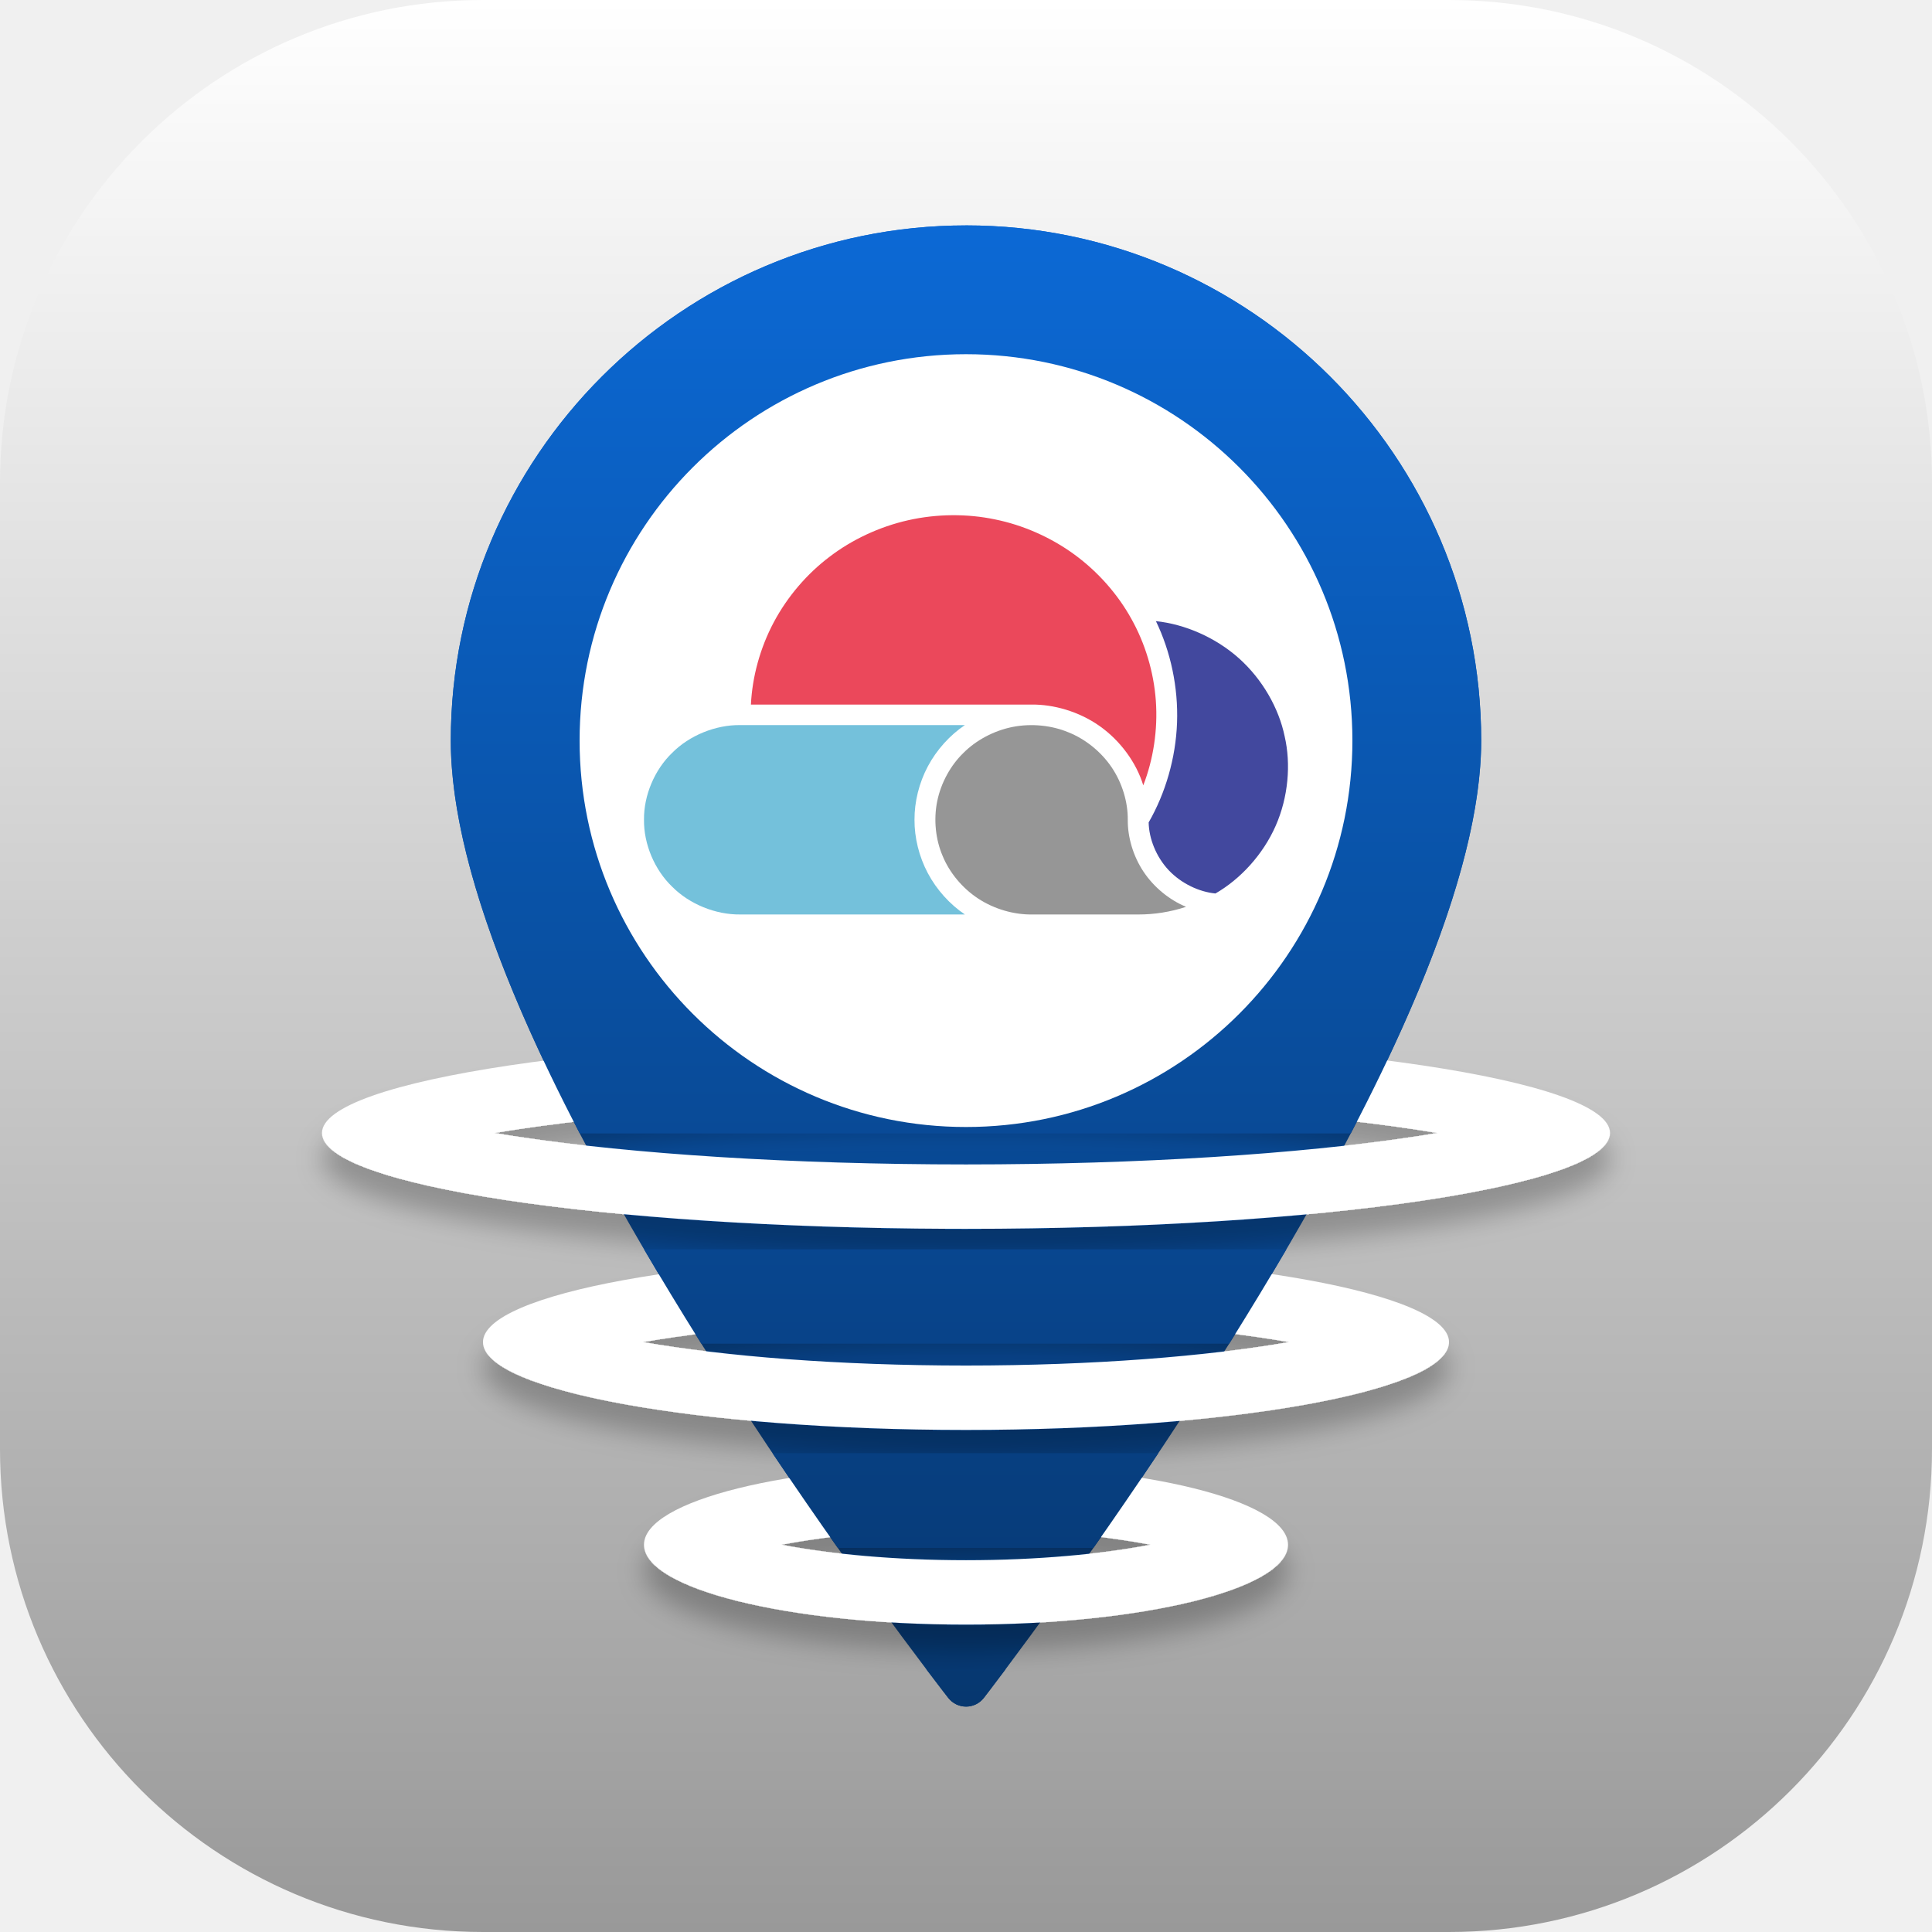
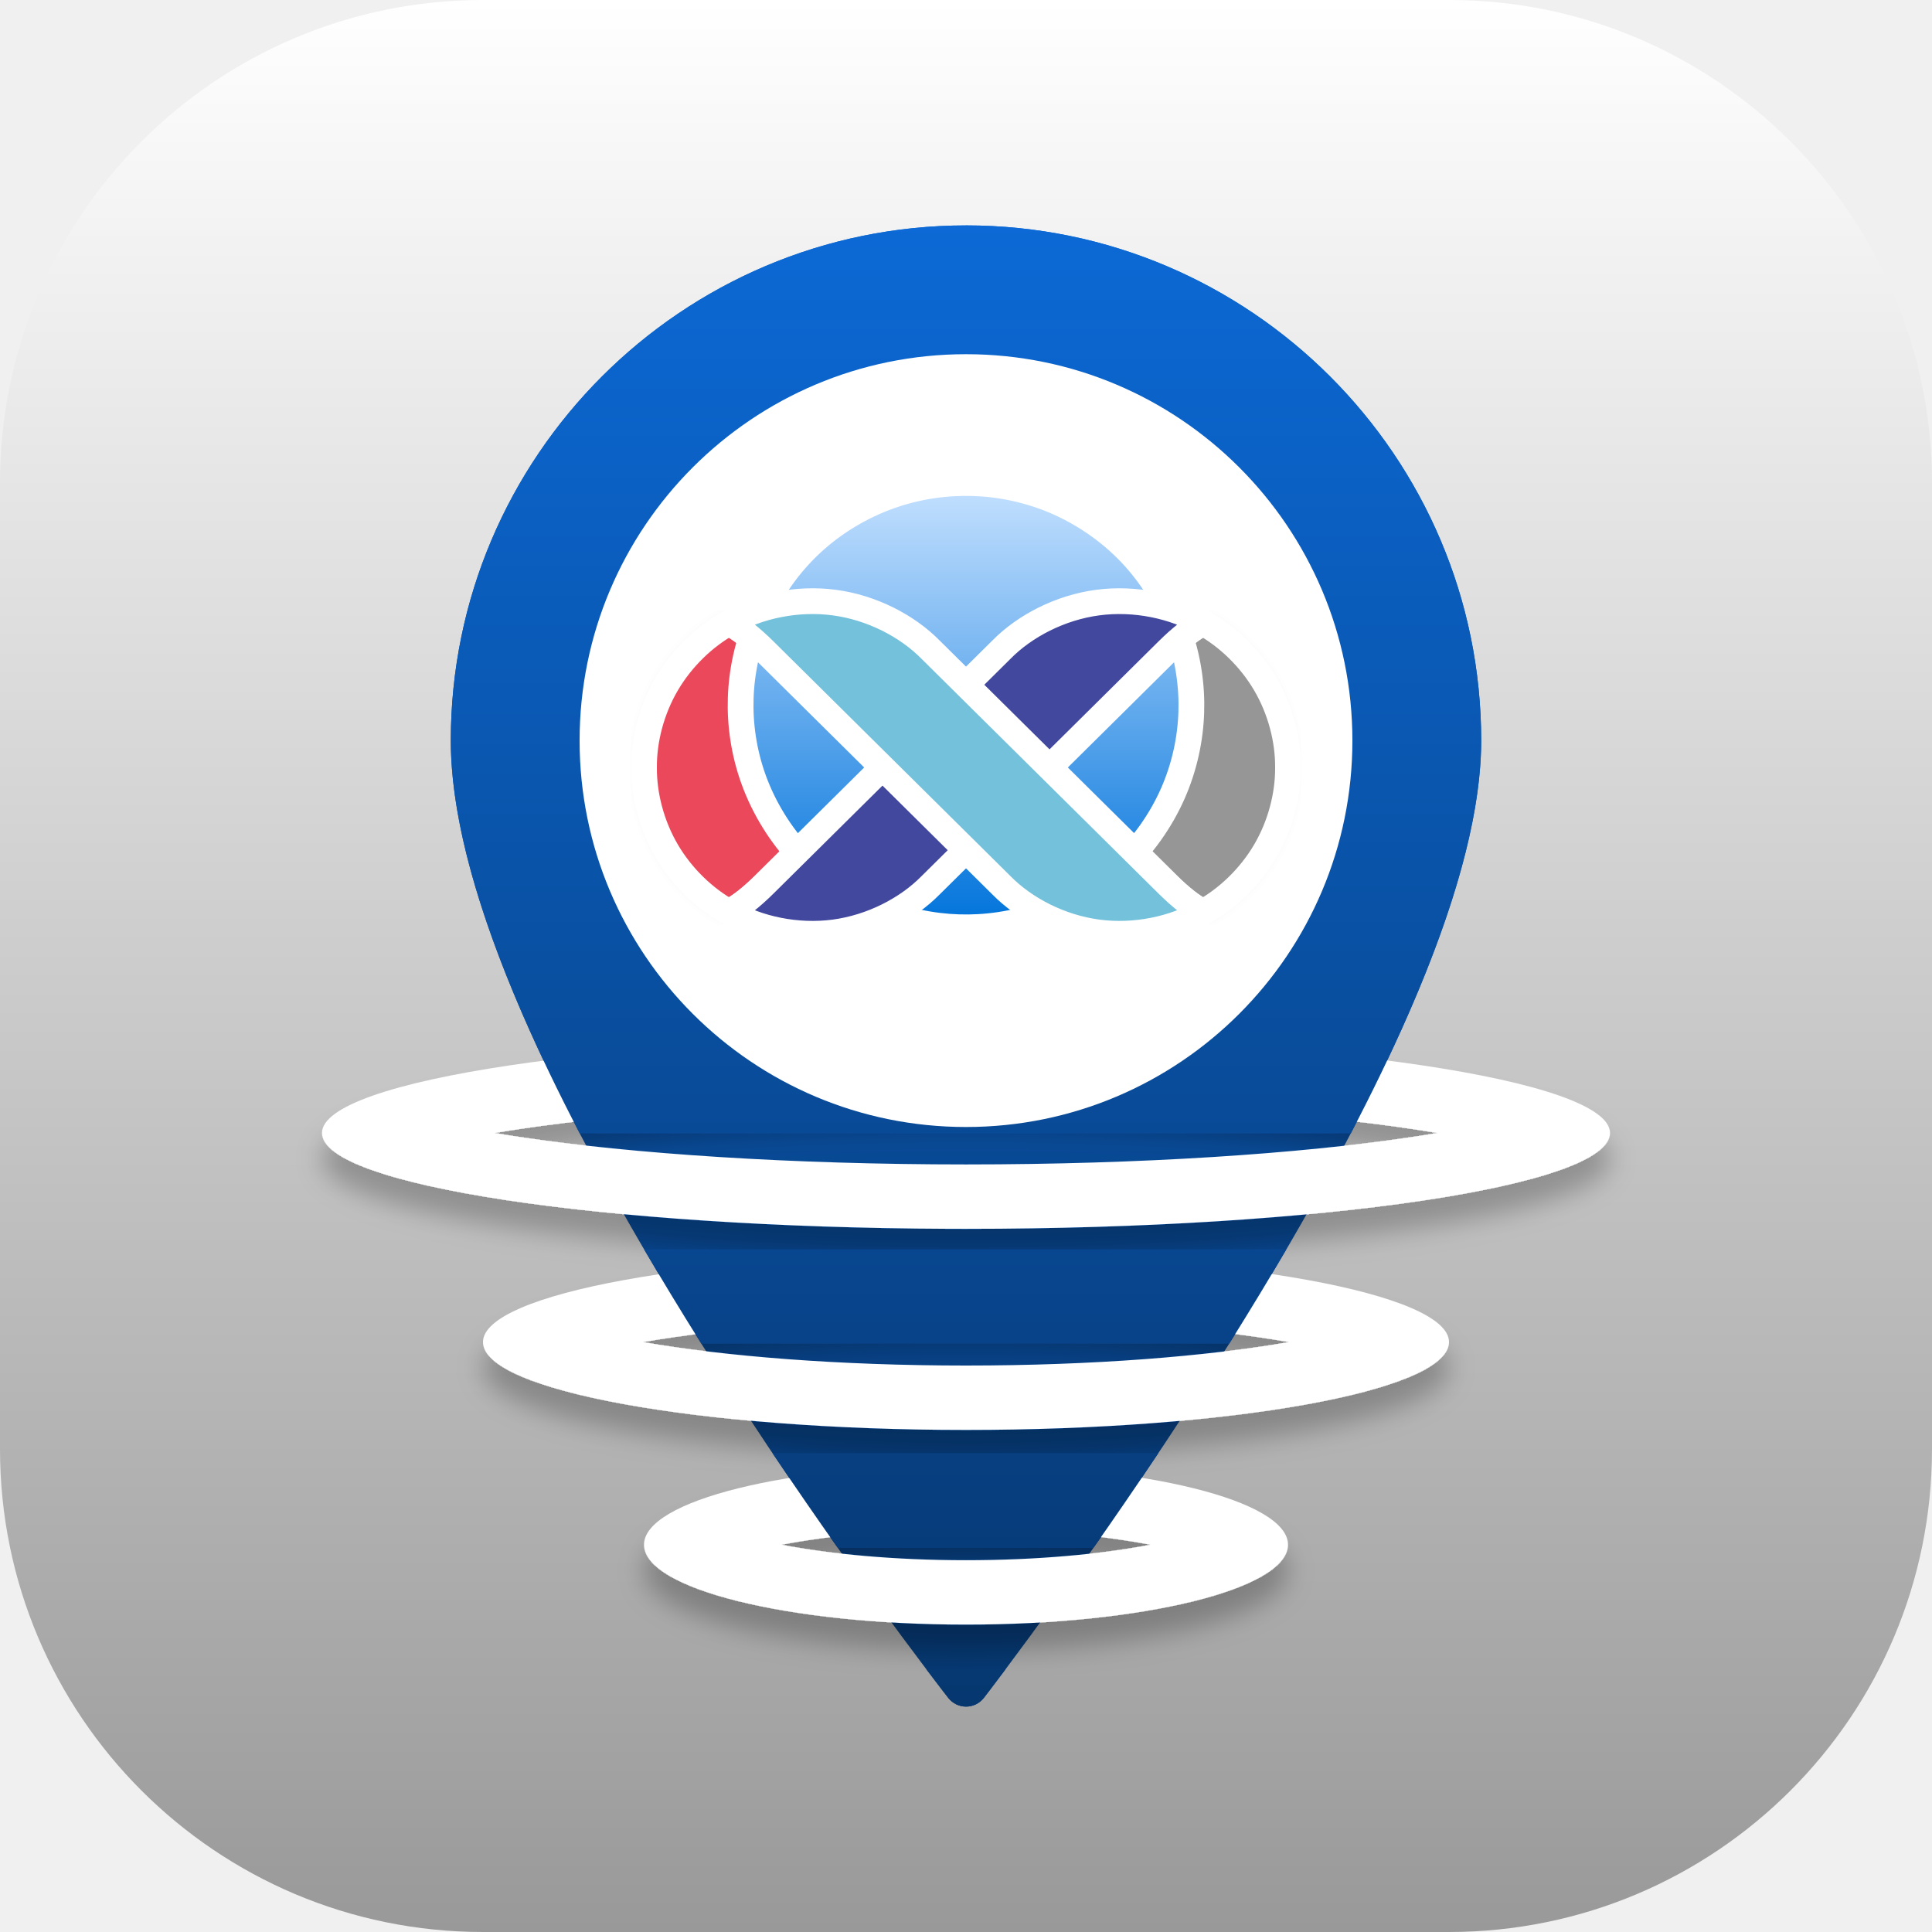
<svg xmlns="http://www.w3.org/2000/svg" width="512" height="512" viewBox="0 0 512 512" fill="none">
-   <rect width="512" height="512" rx="128" fill="url(#paint0_linear_3196_2101)" />
-   <path d="M256.019 59.733C331.288 59.734 392.533 120.997 392.533 196.27C392.533 231.327 370.273 284.783 326.352 355.13C293.934 407.071 261.06 449.533 260.729 449.959C259.599 451.408 257.871 452.267 256.031 452.267H256.017C254.179 452.267 252.447 451.422 251.307 449.973C250.981 449.551 218.097 407.508 185.668 355.775C141.744 285.725 119.467 232.059 119.467 196.275C119.467 120.997 180.726 59.738 256.019 59.738V59.733Z" fill="url(#paint1_linear_3196_2101)" />
-   <g filter="url(#filter0_d_3196_2101)">
+   <rect width="512" height="512" rx="128" fill="url(#paint0_linear_3203_1955)" />
+   <path d="M256.019 59.733C331.288 59.734 392.533 120.997 392.533 196.27C392.533 231.327 370.273 284.783 326.352 355.13C293.934 407.071 261.06 449.533 260.729 449.959C259.599 451.408 257.871 452.267 256.031 452.267H256.017C254.179 452.267 252.447 451.422 251.307 449.973C250.981 449.551 218.097 407.508 185.668 355.775C141.744 285.725 119.467 232.059 119.467 196.275C119.467 120.997 180.726 59.738 256.019 59.738V59.733Z" fill="url(#paint1_linear_3203_1955)" />
+   <g filter="url(#filter0_d_3203_1955)">
    <path d="M256 388.209C303.128 388.209 341.333 397.684 341.333 409.373L341.327 409.646C340.734 421.209 302.759 430.537 256 430.537C208.874 430.537 170.67 421.062 170.667 409.373C170.667 397.684 208.872 388.209 256 388.209ZM256 405.275C237.155 405.275 220.194 406.866 207.109 409.371C220.194 411.877 237.155 413.471 256 413.471C274.845 413.471 291.804 411.877 304.889 409.371C291.804 406.866 274.843 405.275 256 405.275ZM256 332.387C326.692 332.387 384 342.811 384 355.668L383.99 355.968C383.106 368.688 326.141 378.948 256 378.948C185.308 378.948 128.002 368.526 128 355.668C128 342.811 185.308 332.387 256 332.387ZM256 349.454C222.321 349.454 192.152 351.875 170.395 355.666C192.152 359.458 222.321 361.882 256 361.882C289.679 361.882 319.846 359.458 341.603 355.666C319.846 351.875 289.679 349.454 256 349.454ZM256 274.86C350.254 274.86 426.663 286.23 426.667 300.257C426.667 314.283 350.256 325.654 256 325.654L251.595 325.647C159.374 325.299 85.333 314.064 85.333 300.257C85.336 286.23 161.745 274.86 256 274.86ZM256 291.927C209.444 291.927 167.656 294.741 137.833 299.18C135.472 299.532 133.204 299.892 131.032 300.257C133.205 300.623 135.472 300.984 137.833 301.334C167.656 305.773 209.444 308.588 256 308.588C302.556 308.588 344.344 305.773 374.166 301.334C376.527 300.984 378.795 300.623 380.967 300.257C378.795 299.892 376.527 299.532 374.166 299.18C344.344 294.741 302.556 291.927 256 291.927Z" fill="white" />
  </g>
-   <path d="M266.47 442.388C262.892 447.164 260.811 449.853 260.729 449.959C259.599 451.408 257.871 452.267 256.031 452.267H256.017C254.179 452.267 252.447 451.422 251.307 449.973C251.226 449.869 249.12 447.176 245.502 442.388H266.47ZM306.968 385.104C300.923 394.155 295.108 402.603 289.765 410.218H222.027C216.649 402.606 210.801 394.156 204.723 385.104H306.968ZM340.898 331.093C336.346 338.872 331.5 346.885 326.352 355.13C326.151 355.451 325.949 355.772 325.748 356.091H185.868C185.801 355.987 185.735 355.881 185.668 355.775C180.359 347.308 175.367 339.079 170.692 331.093H340.898ZM256.019 59.733C331.288 59.734 392.533 120.997 392.533 196.27C392.533 221.573 380.935 256.464 357.965 300.373H153.645C130.938 256.835 119.467 221.952 119.467 196.275C119.467 120.997 180.726 59.738 256.019 59.738V59.733Z" fill="url(#paint2_linear_3196_2101)" />
+   <path d="M266.47 442.388C262.892 447.164 260.811 449.853 260.729 449.959C259.599 451.408 257.871 452.267 256.031 452.267H256.017C254.179 452.267 252.447 451.422 251.307 449.973C251.226 449.869 249.12 447.176 245.502 442.388H266.47ZM306.968 385.104C300.923 394.155 295.108 402.603 289.765 410.218H222.027C216.649 402.606 210.801 394.156 204.723 385.104H306.968ZM340.898 331.093C336.346 338.872 331.5 346.885 326.352 355.13C326.151 355.451 325.949 355.772 325.748 356.091H185.868C185.801 355.987 185.735 355.881 185.668 355.775C180.359 347.308 175.367 339.079 170.692 331.093H340.898ZM256.019 59.733C331.288 59.734 392.533 120.997 392.533 196.27C392.533 221.573 380.935 256.464 357.965 300.373H153.645C130.938 256.835 119.467 221.952 119.467 196.275C119.467 120.997 180.726 59.738 256.019 59.738V59.733Z" fill="url(#paint2_linear_3203_1955)" />
  <circle cx="256" cy="196.267" r="102.4" fill="white" />
-   <path fill-rule="evenodd" clip-rule="evenodd" d="M199.001 186.718H273.374C279.156 186.655 285.834 188.501 291.331 192.353C296.829 196.205 301.141 202.061 302.979 208.126C305.649 201.243 306.864 193.418 306.311 185.716C305.76 178.014 303.442 170.435 299.817 163.989C296.241 157.516 290.99 151.52 284.687 146.924C278.383 142.328 271.025 139.132 263.694 137.65C256.372 136.115 248.33 136.14 240.683 137.865C233.037 139.589 225.785 143.011 219.872 147.529C213.926 152.005 208.717 158.035 205.073 164.873C201.431 171.711 199.357 179.359 199.001 186.718Z" fill="#EB485B" />
-   <path fill-rule="evenodd" clip-rule="evenodd" d="M242.352 217.25C242.326 221.964 243.535 226.985 245.891 231.414C248.248 235.843 251.752 239.679 255.703 242.345H196.166C189.643 242.43 182.687 239.594 178.137 234.994C173.462 230.516 170.582 223.669 170.668 217.25C170.582 210.831 173.462 203.984 178.137 199.506C182.687 194.905 189.643 192.07 196.166 192.155H255.703C251.752 194.821 248.248 198.658 245.891 203.087C243.535 207.515 242.326 212.536 242.352 217.25Z" fill="#74C1DB" />
-   <path fill-rule="evenodd" clip-rule="evenodd" d="M304.406 217.948C304.478 222.194 306.371 227.052 309.704 230.598C313.037 234.144 317.81 236.38 322.106 236.781C328.714 232.98 334.706 226.481 338.065 218.858C341.422 211.234 342.147 202.487 340.448 195.142C338.927 187.757 334.612 180.077 328.366 174.488C322.121 168.898 313.943 165.399 306.331 164.608C310.212 172.628 312.269 182.11 311.929 191.507C311.59 200.905 308.855 210.219 304.406 217.948Z" fill="#42489E" />
-   <path fill-rule="evenodd" clip-rule="evenodd" d="M301.636 242.347C305.922 242.359 310.263 241.664 314.325 240.317C310.021 238.549 305.881 235.244 303.084 231.066C300.285 226.889 298.827 221.841 298.871 217.252C298.919 212.62 297.429 207.515 294.574 203.31C291.719 199.103 287.498 195.797 283.131 194.067C278.801 192.251 273.44 191.652 268.399 192.638C263.359 193.626 258.639 196.198 255.345 199.506C251.984 202.749 249.37 207.394 248.366 212.355C247.364 217.317 247.974 222.594 249.817 226.855C251.575 231.153 254.935 235.307 259.209 238.118C263.482 240.927 268.669 242.393 273.374 242.347H301.783" fill="#969696" />
+   <g filter="url(#filter1_d_3203_1955)">
+     <path d="M202.824 172.641C199.728 181.043 198.704 190.851 200.209 200.262C201.713 209.674 205.745 218.689 211.309 225.732L202.602 234.358C198.999 237.925 195.847 240.374 193.145 241.7C186.655 238.095 180.705 232.38 176.695 225.545C172.686 218.711 170.616 210.76 170.668 203.39C170.616 196.021 172.686 188.07 176.695 181.234C180.705 174.401 186.655 168.684 193.145 165.08C195.847 166.407 198.999 168.854 202.602 172.423" fill="black" />
+   </g>
+   <path d="M202.824 172.641C199.728 181.043 198.704 190.851 200.209 200.262C201.713 209.674 205.745 218.689 211.309 225.732L202.602 234.358C198.999 237.925 195.847 240.374 193.145 241.7C186.655 238.095 180.705 232.38 176.695 225.545C172.686 218.711 170.616 210.76 170.668 203.39C170.616 196.021 172.686 188.07 176.695 181.234C180.705 174.401 186.655 168.684 193.145 165.08C195.847 166.407 198.999 168.854 202.602 172.423" fill="#EB485B" />
+   <path d="M202.824 172.641C199.728 181.043 198.704 190.851 200.209 200.262C201.713 209.674 205.745 218.689 211.309 225.732L202.602 234.358C198.999 237.925 195.847 240.374 193.145 241.7C186.655 238.095 180.705 232.38 176.695 225.545C172.686 218.711 170.616 210.76 170.668 203.39C170.616 196.021 172.686 188.07 176.695 181.234C180.705 174.401 186.655 168.684 193.145 165.08C195.847 166.407 198.999 168.854 202.602 172.423" stroke="white" stroke-width="6.827" stroke-linecap="round" stroke-linejoin="round" />
+   <g filter="url(#filter2_d_3203_1955)">
+     <path d="M309.18 172.641C312.276 181.043 313.298 190.851 311.794 200.262C310.289 209.674 306.258 218.689 300.694 225.732L309.402 234.358C313.004 237.925 316.157 240.374 318.858 241.7C325.349 238.095 331.298 232.38 335.309 225.545C339.318 218.711 341.386 210.76 341.335 203.39C341.386 196.021 339.318 188.07 335.309 181.234C331.298 174.401 325.349 168.684 318.858 165.08C316.157 166.407 313.004 168.854 309.402 172.423" fill="black" />
+   </g>
+   <path d="M309.18 172.641C312.276 181.043 313.298 190.851 311.794 200.262C310.289 209.674 306.258 218.689 300.694 225.732L309.402 234.358C313.004 237.925 316.157 240.374 318.858 241.7C325.349 238.095 331.298 232.38 335.309 225.545C339.318 218.711 341.386 210.76 341.335 203.39C341.386 196.021 339.318 188.07 335.309 181.234C331.298 174.401 325.349 168.684 318.858 165.08C316.157 166.407 313.004 168.854 309.402 172.423" fill="#969696" />
+   <path d="M309.18 172.641C312.276 181.043 313.298 190.851 311.794 200.262C310.289 209.674 306.258 218.689 300.694 225.732L309.402 234.358C313.004 237.925 316.157 240.374 318.858 241.7C325.349 238.095 331.298 232.38 335.309 225.545C339.318 218.711 341.386 210.76 341.335 203.39C341.386 196.021 339.318 188.07 335.309 181.234C331.298 174.401 325.349 168.684 318.858 165.08C316.157 166.407 313.004 168.854 309.402 172.423" stroke="white" stroke-width="6.827" stroke-linecap="round" stroke-linejoin="round" />
+   <path fill-rule="evenodd" clip-rule="evenodd" d="M257.93 128.032C250.909 127.8 243.256 128.82 235.819 131.464C228.379 134.107 221.155 138.374 215.149 143.923C209.143 149.472 204.358 156.304 201.201 163.45C198.045 170.596 196.518 178.058 196.299 184.979C196.064 191.898 197.098 199.441 199.781 206.773C202.462 214.105 206.792 221.227 212.42 227.147C218.051 233.066 224.981 237.785 232.231 240.896C239.479 244.007 247.05 245.513 254.07 245.728C261.091 245.96 268.744 244.939 276.181 242.297C283.621 239.652 290.845 235.385 296.851 229.837C302.857 224.287 307.642 217.457 310.799 210.311C313.955 203.163 315.482 195.702 315.701 188.781C315.936 181.862 314.9 174.319 312.219 166.987C309.538 159.654 305.208 152.533 299.58 146.613C293.949 140.693 287.019 135.976 279.769 132.864C272.521 129.752 264.95 128.247 257.93 128.032Z" fill="url(#paint3_linear_3203_1955)" stroke="white" stroke-width="6.827" stroke-linecap="round" stroke-linejoin="round" />
+   <path d="M309.4 172.423L256.002 225.316L246.659 234.568C240.416 240.928 231.008 245.77 221.119 247.089C211.232 248.407 200.864 246.199 193.147 241.7C195.849 240.374 199.001 237.926 202.604 234.358L256.002 181.466L265.344 172.213C271.587 165.853 280.996 161.01 290.884 159.692C300.771 158.374 311.139 160.582 318.857 165.081C316.155 166.408 313.003 168.855 309.4 172.423Z" fill="#42489E" stroke="white" stroke-width="6.827" stroke-linecap="round" stroke-linejoin="round" />
+   <path d="M202.604 172.423L256.002 225.314L265.344 234.568C271.587 240.927 280.996 245.769 290.884 247.088C300.771 248.405 311.139 246.197 318.857 241.698C316.155 240.372 313.003 237.925 309.4 234.356L256.002 181.465L246.659 172.213C240.416 165.853 231.008 161.01 221.119 159.692C211.232 158.374 200.864 160.582 193.147 165.08C195.849 166.407 199.001 168.855 202.604 172.423Z" fill="#74C1DB" stroke="white" stroke-width="6.827" stroke-linecap="round" stroke-linejoin="round" />
  <defs>
-     <filter id="filter0_d_3196_2101" x="78.507" y="274.86" width="354.987" height="169.33" filterUnits="userSpaceOnUse" color-interpolation-filters="sRGB">
+     <filter id="filter0_d_3203_1955" x="78.507" y="274.86" width="354.987" height="169.33" filterUnits="userSpaceOnUse" color-interpolation-filters="sRGB">
      <feFlood flood-opacity="0" result="BackgroundImageFix" />
      <feColorMatrix in="SourceAlpha" type="matrix" values="0 0 0 0 0 0 0 0 0 0 0 0 0 0 0 0 0 0 127 0" result="hardAlpha" />
      <feOffset dy="6.827" />
      <feGaussianBlur stdDeviation="3.413" />
      <feComposite in2="hardAlpha" operator="out" />
      <feColorMatrix type="matrix" values="0 0 0 0 0 0 0 0 0 0 0 0 0 0 0 0 0 0 0.25 0" />
-       <feBlend mode="normal" in2="BackgroundImageFix" result="effect1_dropShadow_3196_2101" />
-       <feBlend mode="normal" in="SourceGraphic" in2="effect1_dropShadow_3196_2101" result="shape" />
+       <feBlend mode="normal" in2="BackgroundImageFix" result="effect1_dropShadow_3203_1955" />
+       <feBlend mode="normal" in="SourceGraphic" in2="effect1_dropShadow_3203_1955" result="shape" />
    </filter>
-     <linearGradient id="paint0_linear_3196_2101" x1="256" y1="0" x2="256" y2="512" gradientUnits="userSpaceOnUse">
+     <filter id="filter1_d_3203_1955" x="167.253" y="161.667" width="47.467" height="83.447" filterUnits="userSpaceOnUse" color-interpolation-filters="sRGB">
+       <feFlood flood-opacity="0" result="BackgroundImageFix" />
+       <feColorMatrix in="SourceAlpha" type="matrix" values="0 0 0 0 0 0 0 0 0 0 0 0 0 0 0 0 0 0 127 0" result="hardAlpha" />
+       <feOffset />
+       <feGaussianBlur stdDeviation="1.707" />
+       <feComposite in2="hardAlpha" operator="out" />
+       <feColorMatrix type="matrix" values="0 0 0 0 0 0 0 0 0 0 0 0 0 0 0 0 0 0 0.5 0" />
+       <feBlend mode="normal" in2="BackgroundImageFix" result="effect1_dropShadow_3203_1955" />
+       <feBlend mode="normal" in="SourceGraphic" in2="effect1_dropShadow_3203_1955" result="shape" />
+     </filter>
+     <filter id="filter2_d_3203_1955" x="297.281" y="161.667" width="47.467" height="83.447" filterUnits="userSpaceOnUse" color-interpolation-filters="sRGB">
+       <feFlood flood-opacity="0" result="BackgroundImageFix" />
+       <feColorMatrix in="SourceAlpha" type="matrix" values="0 0 0 0 0 0 0 0 0 0 0 0 0 0 0 0 0 0 127 0" result="hardAlpha" />
+       <feOffset />
+       <feGaussianBlur stdDeviation="1.707" />
+       <feComposite in2="hardAlpha" operator="out" />
+       <feColorMatrix type="matrix" values="0 0 0 0 0 0 0 0 0 0 0 0 0 0 0 0 0 0 0.5 0" />
+       <feBlend mode="normal" in2="BackgroundImageFix" result="effect1_dropShadow_3203_1955" />
+       <feBlend mode="normal" in="SourceGraphic" in2="effect1_dropShadow_3203_1955" result="shape" />
+     </filter>
+     <linearGradient id="paint0_linear_3203_1955" x1="256" y1="0" x2="256" y2="512" gradientUnits="userSpaceOnUse">
      <stop stop-color="white" />
      <stop offset="1" stop-color="#999999" />
    </linearGradient>
-     <linearGradient id="paint1_linear_3196_2101" x1="256" y1="59.733" x2="256" y2="452.267" gradientUnits="userSpaceOnUse">
+     <linearGradient id="paint1_linear_3203_1955" x1="256" y1="59.733" x2="256" y2="452.267" gradientUnits="userSpaceOnUse">
      <stop stop-color="#0C69D5" />
      <stop offset="0.5" stop-color="#0950A2" />
      <stop offset="0.75" stop-color="#084389" />
      <stop offset="1" stop-color="#06376F" />
    </linearGradient>
-     <linearGradient id="paint2_linear_3196_2101" x1="256" y1="59.733" x2="256" y2="452.267" gradientUnits="userSpaceOnUse">
+     <linearGradient id="paint2_linear_3203_1955" x1="256" y1="59.733" x2="256" y2="452.267" gradientUnits="userSpaceOnUse">
      <stop stop-color="#0C69D5" />
      <stop offset="0.5" stop-color="#0950A2" />
      <stop offset="0.75" stop-color="#084389" />
      <stop offset="1" stop-color="#06376F" />
    </linearGradient>
+     <linearGradient id="paint3_linear_3203_1955" x1="319.104" y1="128" x2="319.104" y2="245.76" gradientUnits="userSpaceOnUse">
+       <stop stop-color="#C5E1FF" />
+       <stop offset="1" stop-color="#0073DB" />
+     </linearGradient>
  </defs>
</svg>
